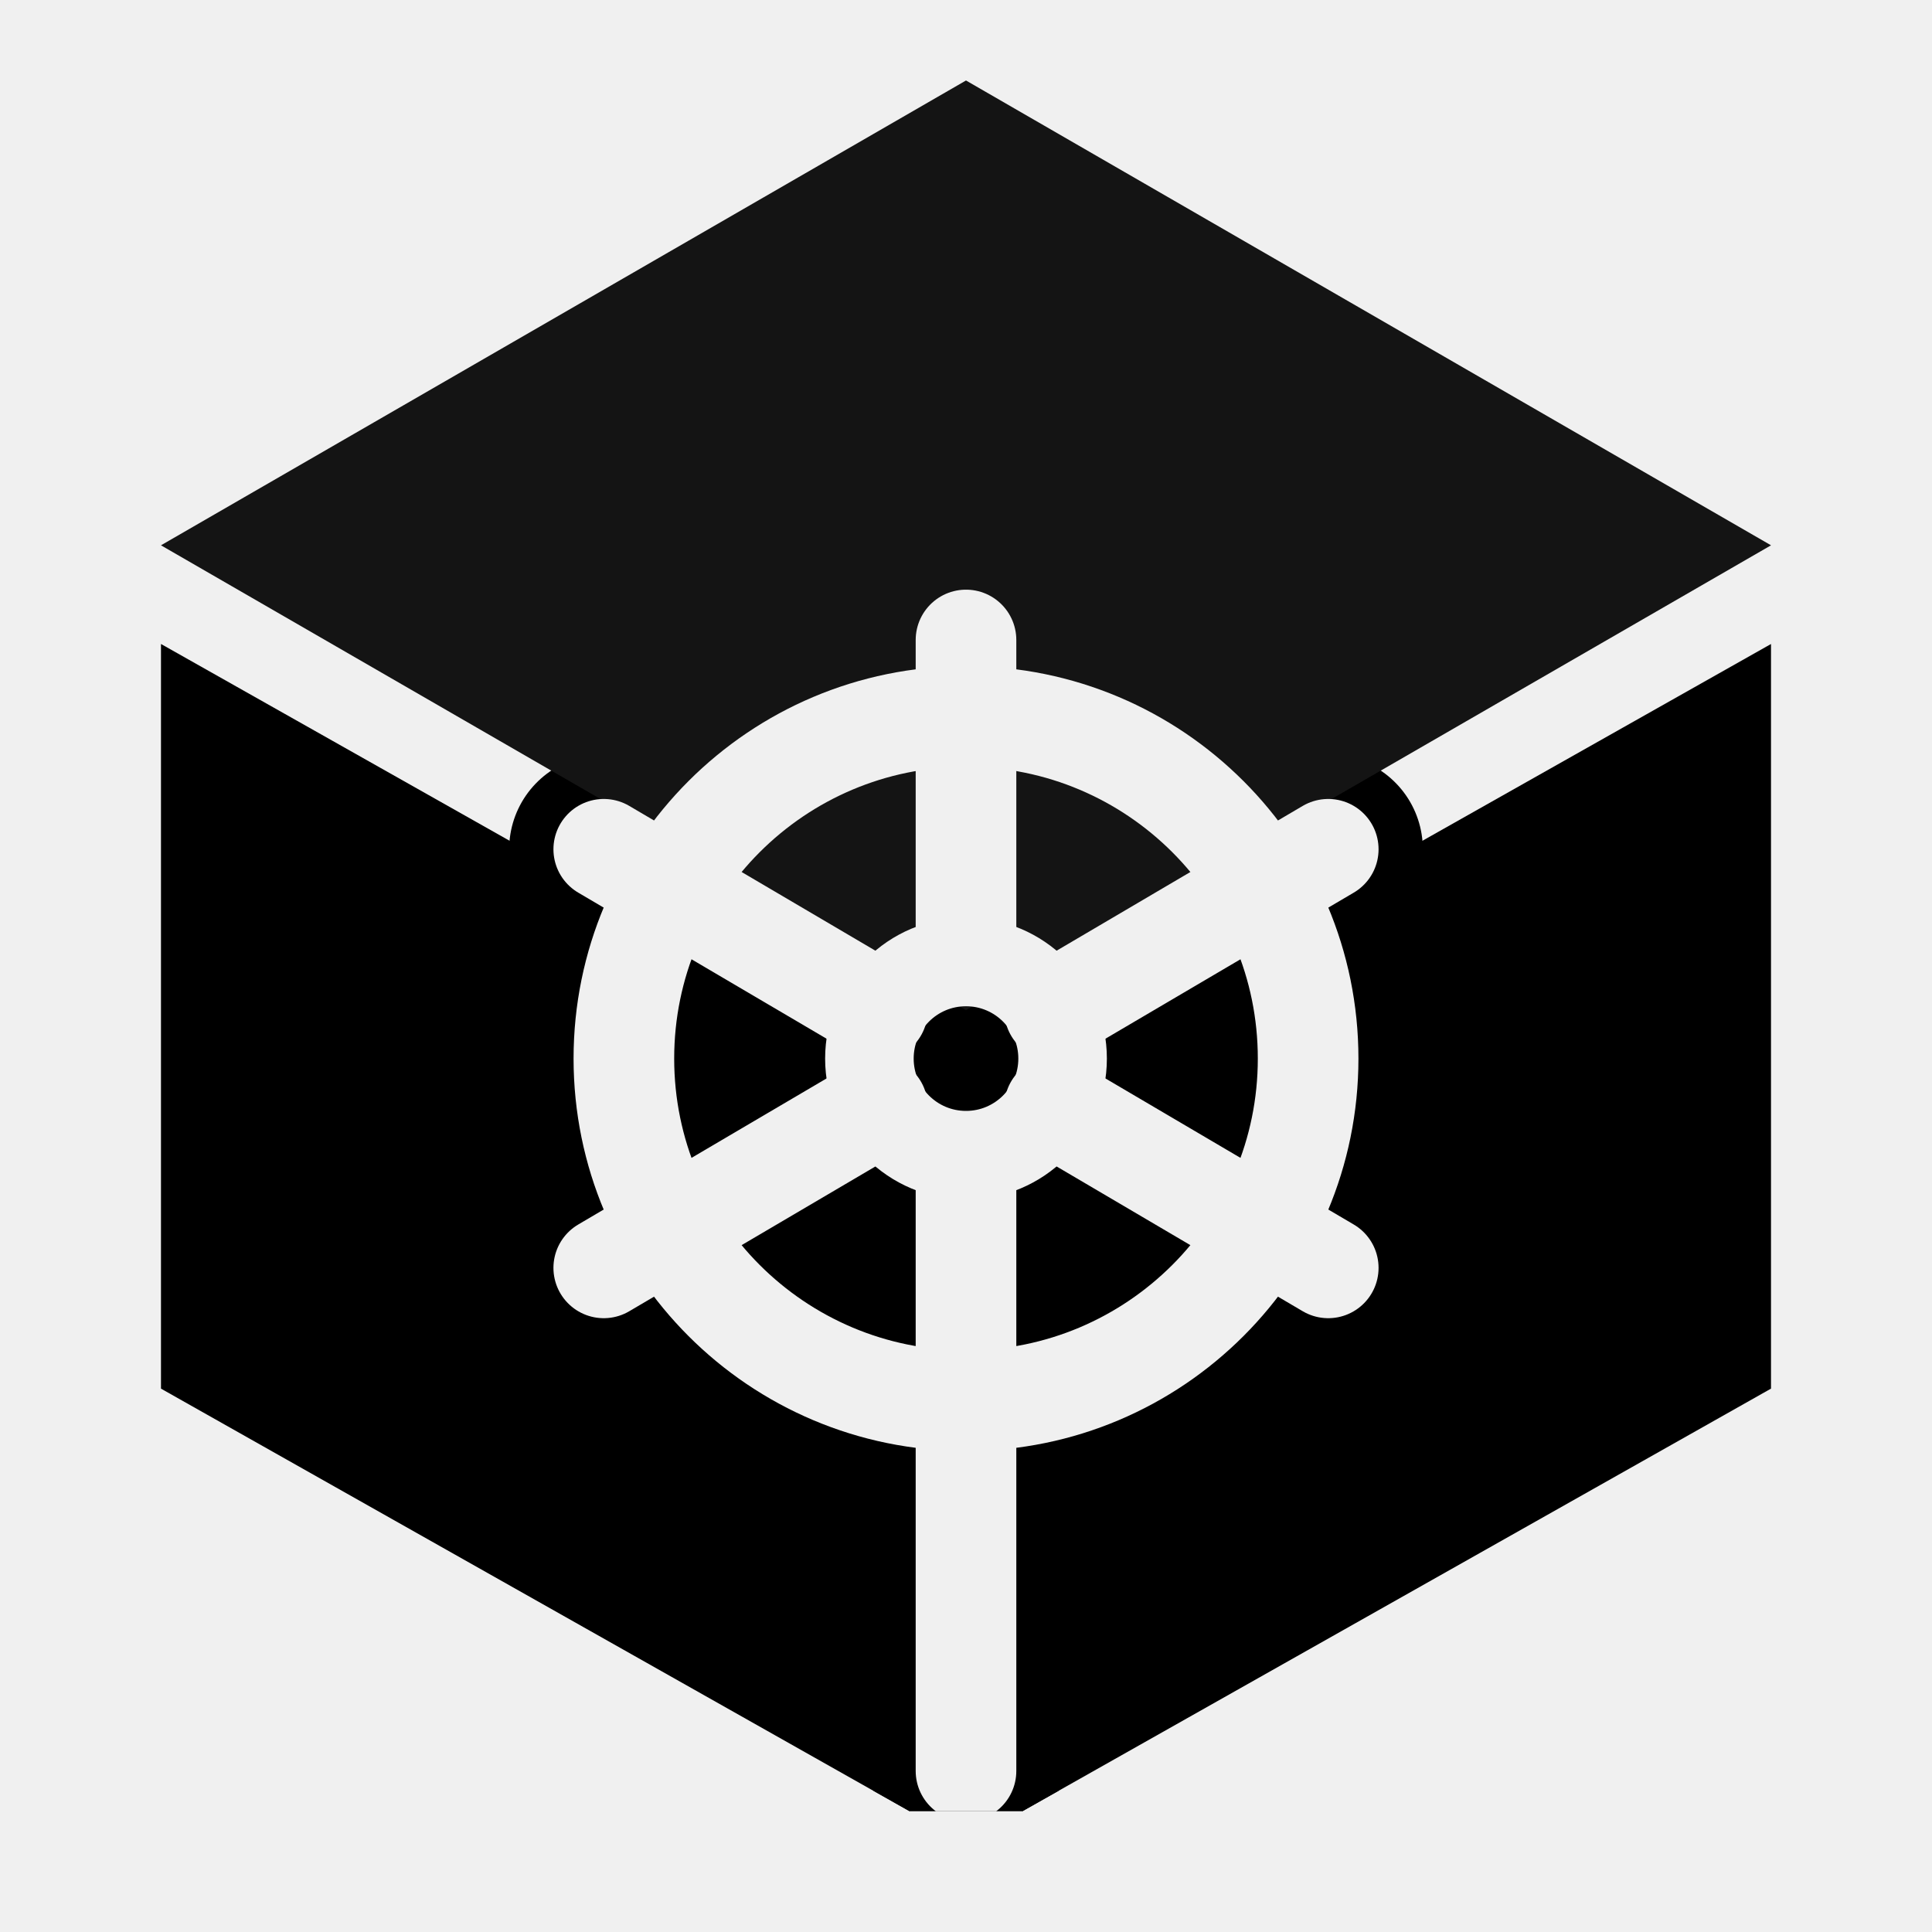
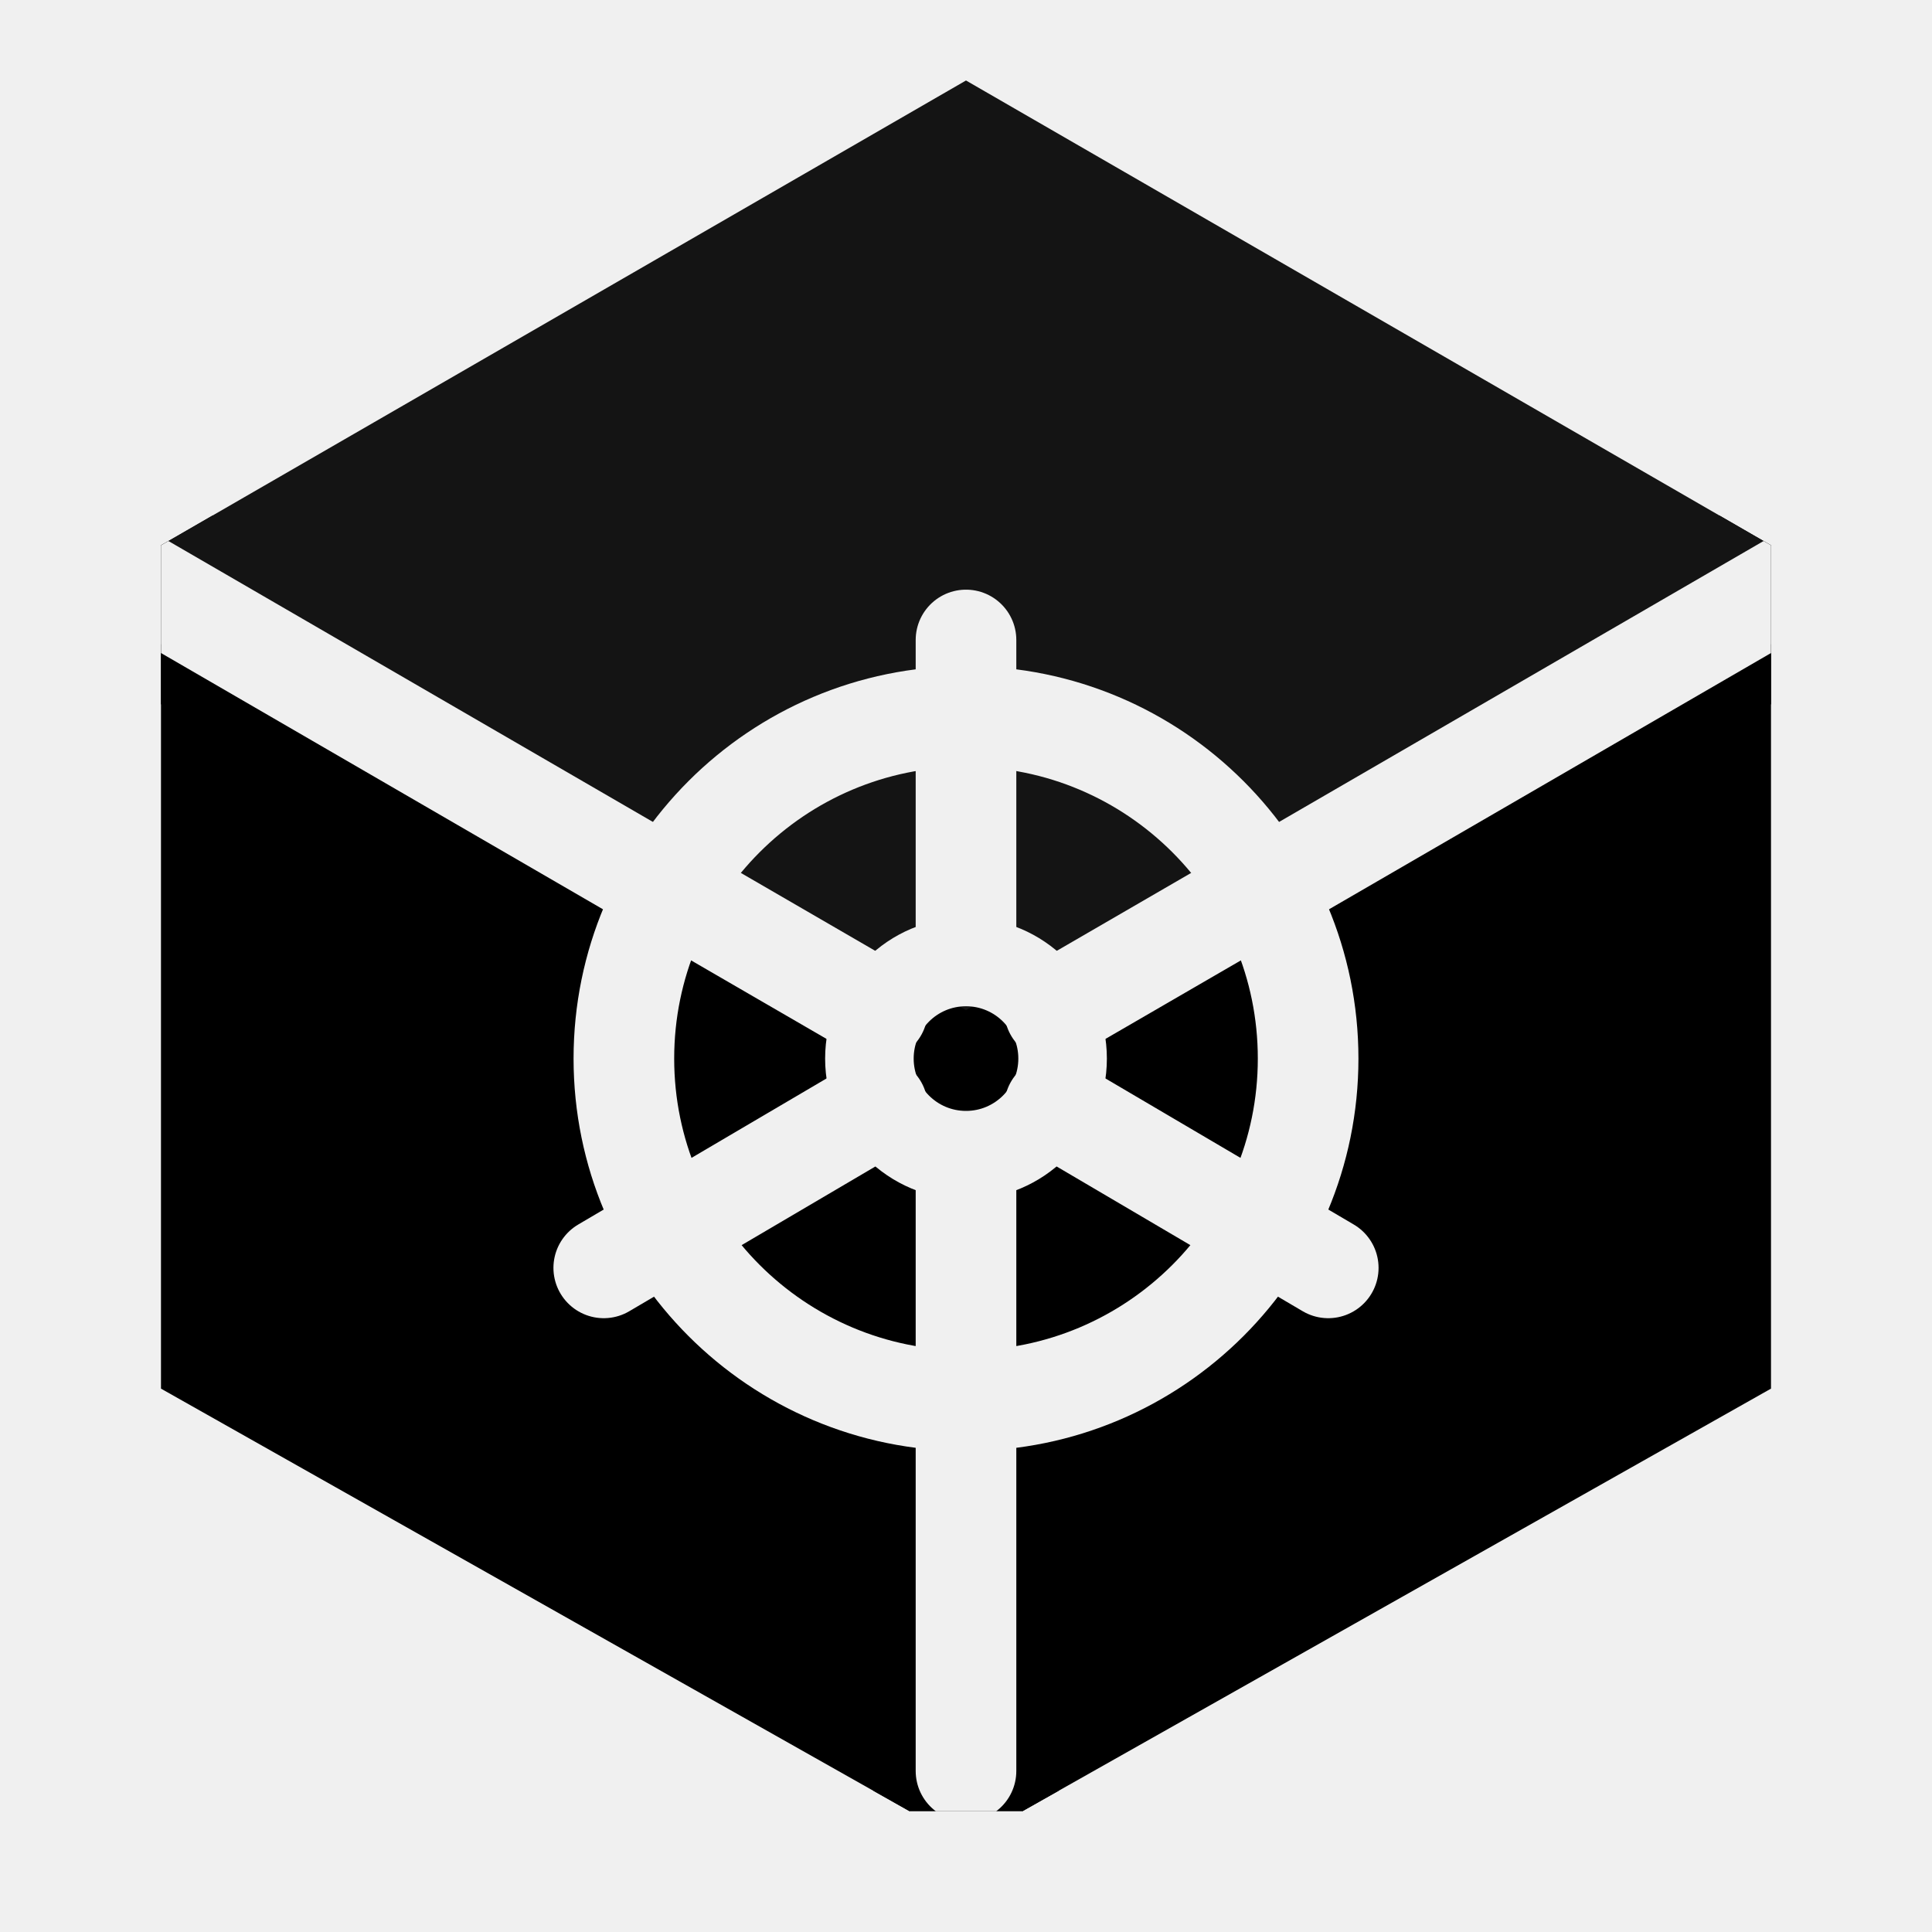
<svg xmlns="http://www.w3.org/2000/svg" viewBox="0 0 24 24" role="img" aria-labelledby="operator-title operator-desc">
  <clipPath id="operator-cube">
    <path d="M 12 1 L 22 6.774 L 22 17.25 L 12.7 22.5 L 11.3 22.5 L 2 17.25 L 2 6.774 Z" />
  </clipPath>
  <mask id="operator-knockout" maskUnits="userSpaceOnUse" x="0" y="0" width="24" height="24">
    <rect width="24" height="24" fill="#fff" />
    <g clip-path="url(#operator-cube)">
      <circle cx="12" cy="13.15" r="4.25" fill="none" stroke="#000" stroke-width="1.25" />
      <circle cx="12" cy="13.15" r="1.2" fill="none" stroke="#000" stroke-width="1.1" />
-       <path d="M 12 7.95 V 11.85 M 12 14.45 V 22 M 7.5 10.55 L 10.9 12.55 M 13.1 13.75 L 16.5 15.75 M 7.5 15.75 L 10.9 13.75 M 13.1 12.55 L 16.5 10.55" fill="none" stroke="#000" stroke-width="1.25" stroke-linecap="round" />
+       <path d="M 12 7.95 V 11.85 M 12 14.45 V 22 M 1 6.81 L 10.9 12.55 M 13.1 13.75 L 16.5 15.75 M 7.5 15.75 L 10.9 13.75 M 13.1 12.55 L 23 6.81" fill="none" stroke="#000" stroke-width="1.25" stroke-linecap="round" />
    </g>
  </mask>
  <g mask="url(#operator-knockout)">
    <path d="M 12 1 L 22 6.774 L 12 12.547 L 2 6.774 Z" fill="currentColor" />
    <path d="M 2 8 L 11.3 13.25 L 11.3 22.5 L 2 17.25 Z" fill="currentColor" />
    <path d="M 12.7 13.25 L 22 8 L 22 17.25 L 12.7 22.5 Z" fill="currentColor" />
    <g clip-path="url(#operator-cube)">
      <circle cx="12" cy="13.15" r="4.25" fill="currentColor" stroke="currentColor" stroke-width="2.35" stroke-linejoin="round" />
      <circle cx="12" cy="13.15" r="1.2" fill="currentColor" stroke="currentColor" stroke-width="2.2" stroke-linejoin="round" />
-       <path d="M 12 7.95 V 11.85 M 12 14.45 V 22 M 7.5 10.55 L 10.9 12.55 M 13.1 13.75 L 16.5 15.75 M 7.5 15.75 L 10.9 13.75 M 13.1 12.55 L 16.5 10.55" fill="currentColor" stroke="currentColor" stroke-width="2.35" stroke-linecap="round" stroke-linejoin="round" />
+       <path d="M 12 7.95 V 11.85 M 12 14.45 V 22 M 1 6.81 L 10.9 12.55 M 13.1 13.75 L 16.5 15.75 M 7.5 15.75 L 10.9 13.75 M 13.1 12.55 L 23 6.81" fill="currentColor" stroke="currentColor" stroke-width="2.35" stroke-linecap="round" stroke-linejoin="round" />
    </g>
    <path d="M 12 1 L 22 6.774 L 12 12.547 L 2 6.774 Z" fill="#fff" opacity="0.08" />
    <path d="M 2 8 L 11.3 13.25 L 11.3 22.5 L 2 17.25 Z" fill="#000" opacity="0.10" />
  </g>
</svg>
